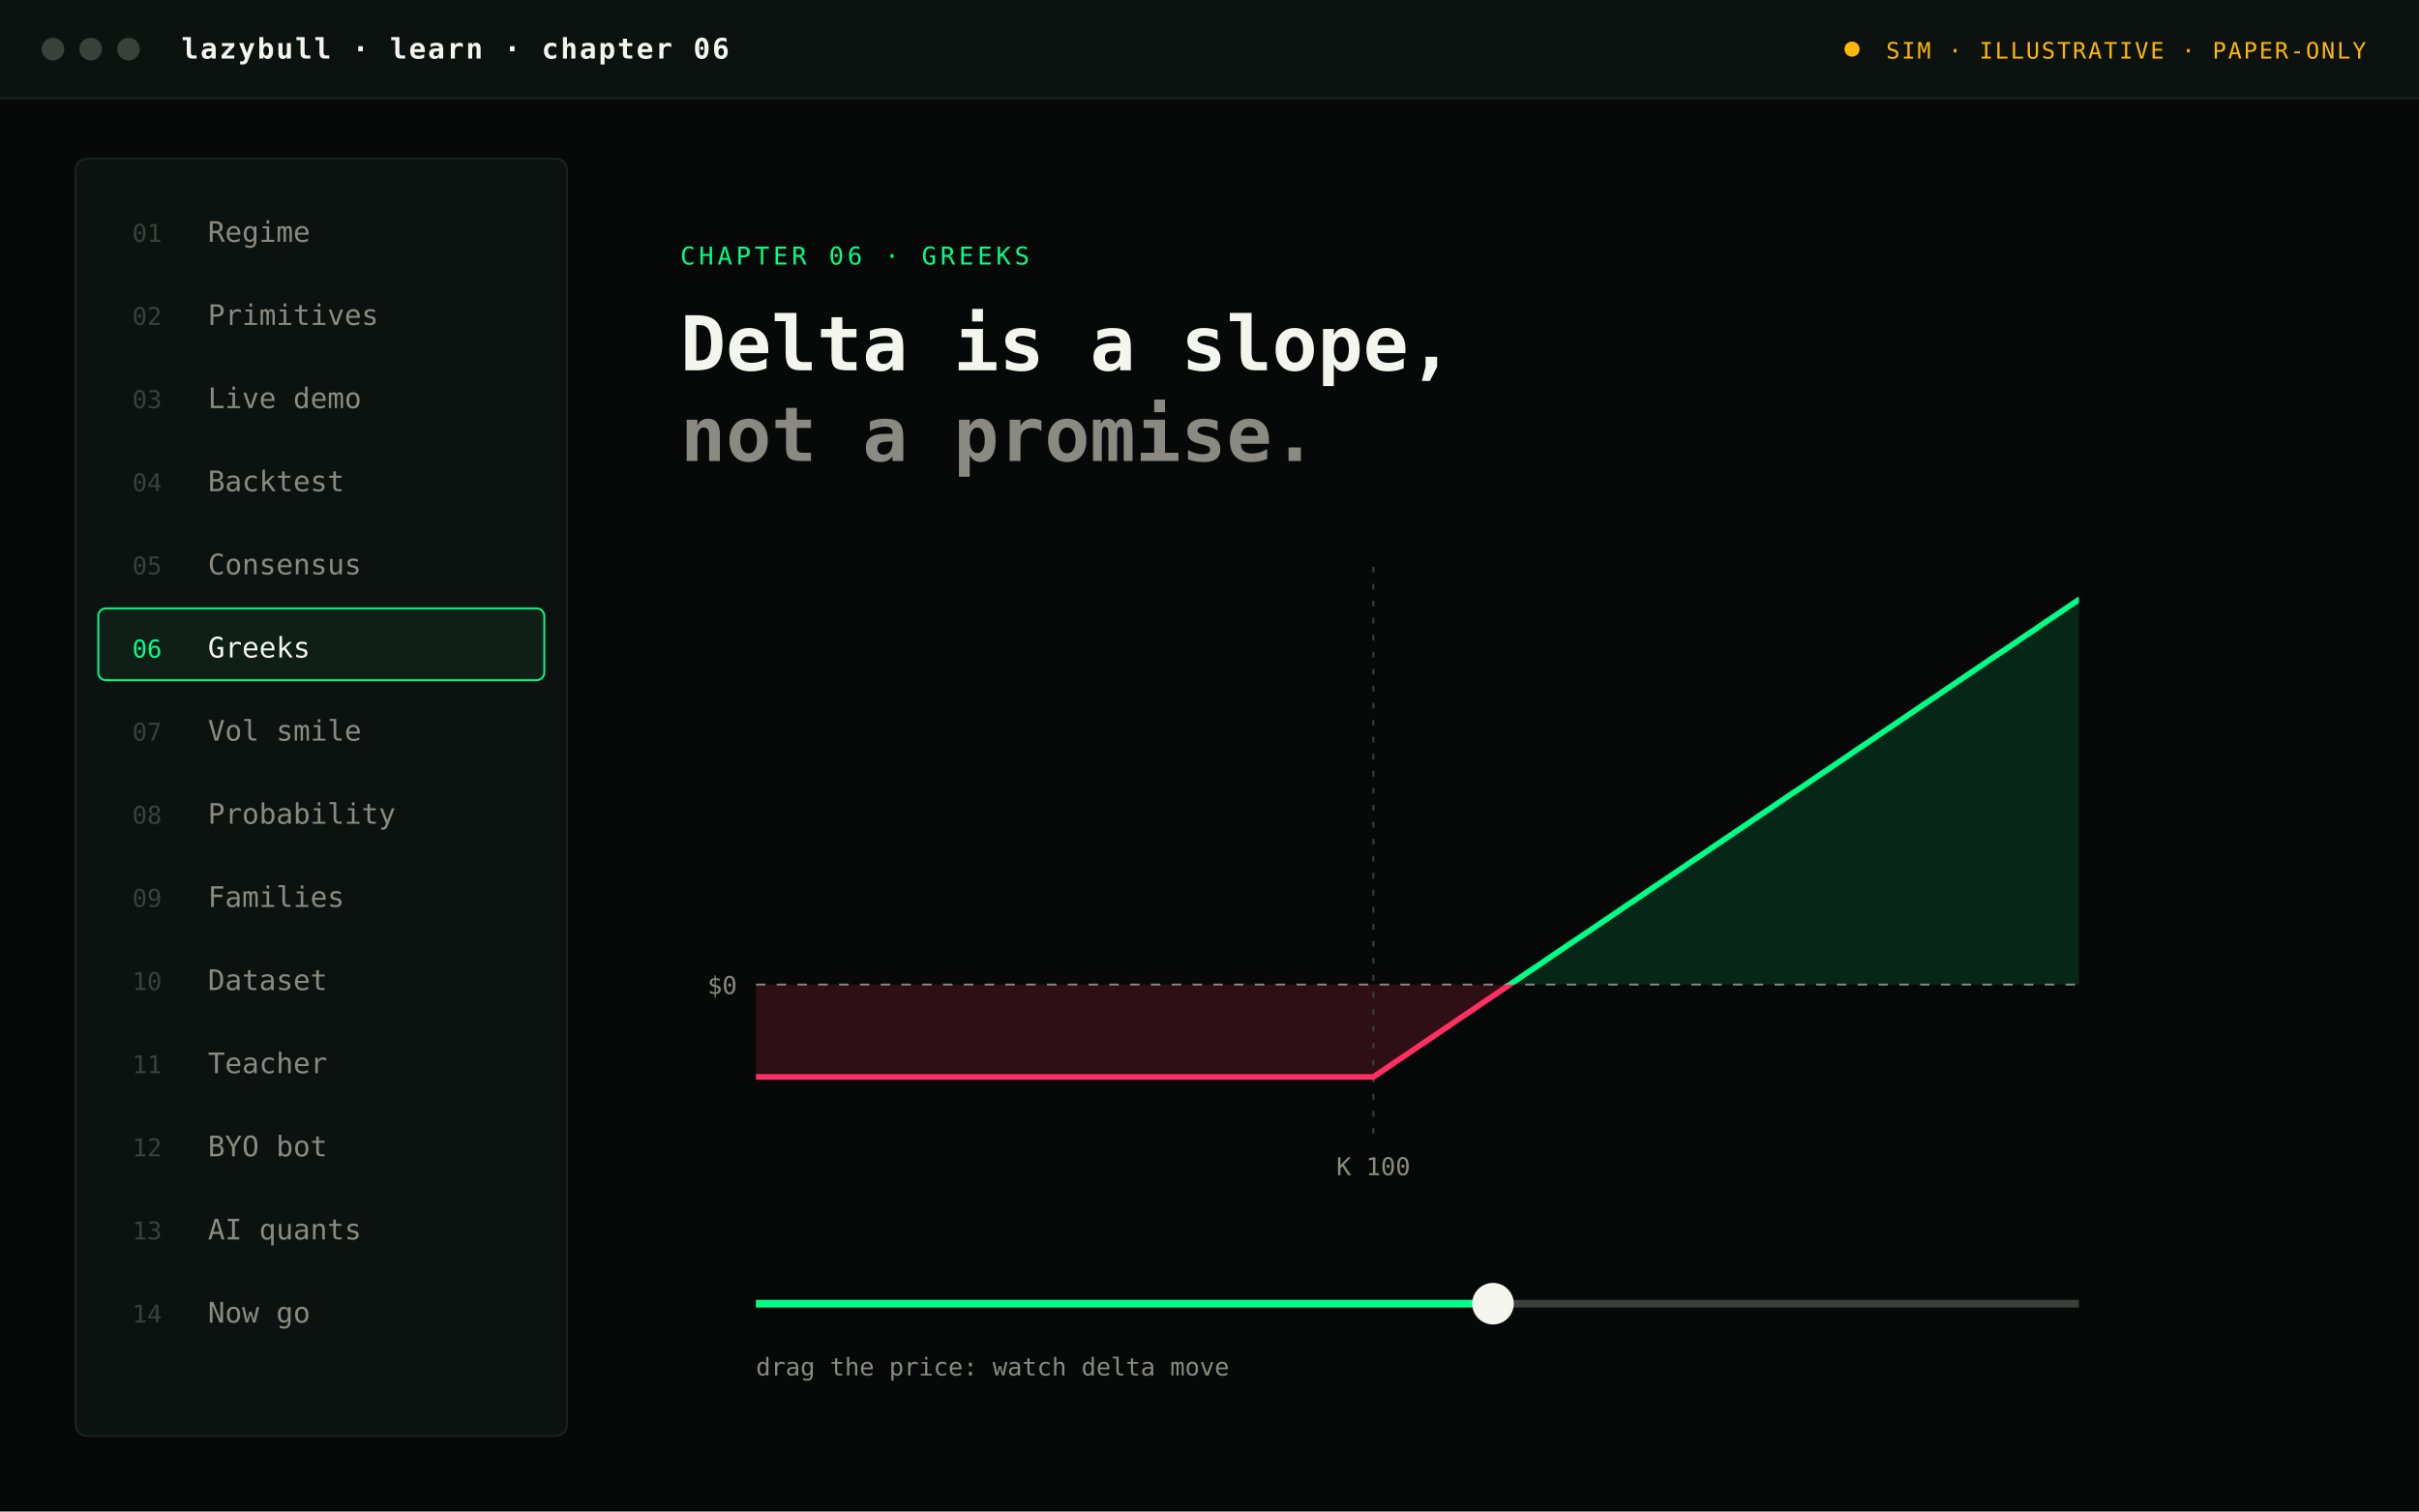
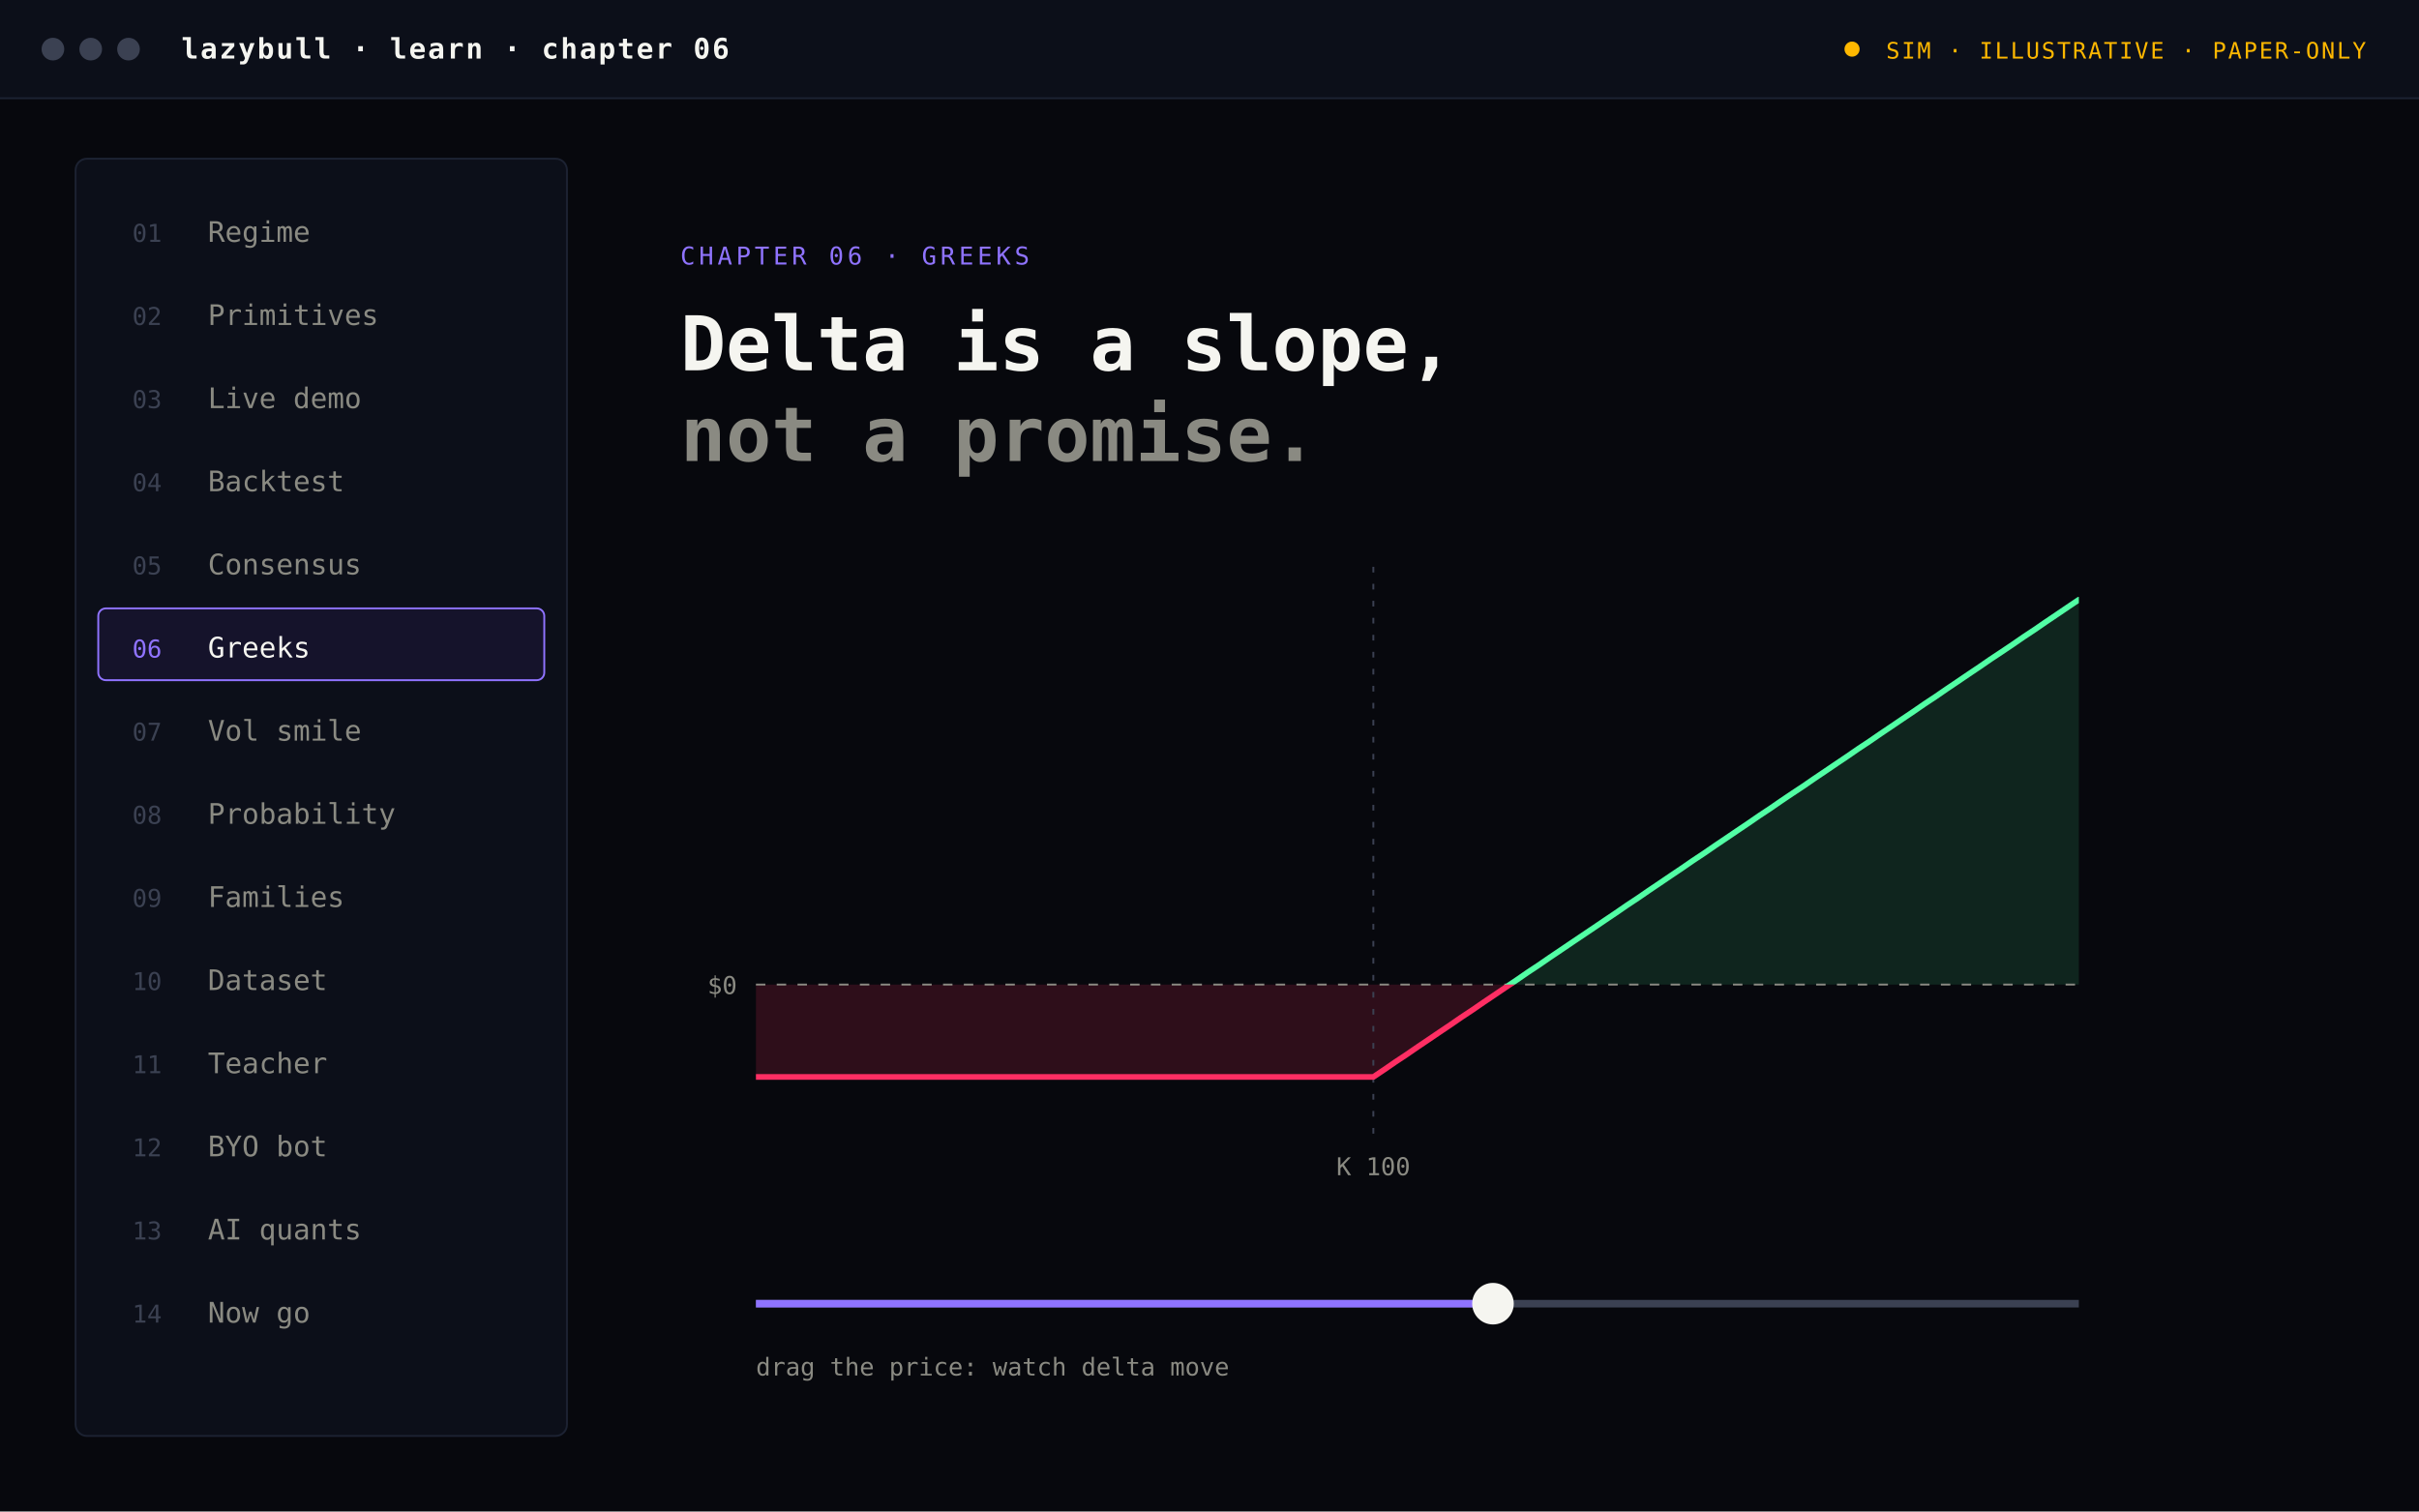
<svg xmlns="http://www.w3.org/2000/svg" width="1280" height="800" viewBox="0 0 1280 800">
-   <rect width="1280" height="800" fill="#070908" />
-   <rect x="0" y="0" width="1280" height="52" fill="#0c1210" />
-   <line x1="0.0" y1="52.0" x2="1280.0" y2="52.0" stroke="#1d2420" stroke-width="1" />
-   <circle cx="28" cy="26" r="6" fill="#3a403c" />
-   <circle cx="48" cy="26" r="6" fill="#3a403c" />
-   <circle cx="68" cy="26" r="6" fill="#3a403c" />
+   <rect width="1280" height="800" fill="#07080d" />
+   <rect x="0" y="0" width="1280" height="52" fill="#0c0f19" />
+   <line x1="0.0" y1="52.0" x2="1280.0" y2="52.0" stroke="#1c2232" stroke-width="1" />
+   <circle cx="28" cy="26" r="6" fill="#3b4152" />
+   <circle cx="48" cy="26" r="6" fill="#3b4152" />
+   <circle cx="68" cy="26" r="6" fill="#3b4152" />
  <text x="96.0" y="31.0" font-family="JetBrains Mono, ui-monospace, Menlo, monospace" font-size="15" font-weight="600" fill="#f5f5f0" text-anchor="start" letter-spacing="1">lazybull · learn · chapter 06</text>
  <circle cx="980" cy="26" r="4" fill="#ffb800" />
  <text x="1252.0" y="31.0" font-family="JetBrains Mono, ui-monospace, Menlo, monospace" font-size="12" font-weight="500" fill="#ffb800" text-anchor="end" letter-spacing="1">SIM · ILLUSTRATIVE · PAPER-ONLY</text>
-   <rect x="40.0" y="84.0" width="260.0" height="676.0" rx="6" fill="#0c1210" stroke="#1d2420" stroke-width="1" />
-   <text x="70.0" y="128.0" font-family="JetBrains Mono, ui-monospace, Menlo, monospace" font-size="13" font-weight="500" fill="#3a403c" text-anchor="start" letter-spacing="0">01</text>
+   <rect x="40.0" y="84.0" width="260.0" height="676.0" rx="6" fill="#0c0f19" stroke="#1c2232" stroke-width="1" />
+   <text x="70.0" y="128.0" font-family="JetBrains Mono, ui-monospace, Menlo, monospace" font-size="13" font-weight="500" fill="#3b4152" text-anchor="start" letter-spacing="0">01</text>
  <text x="110.0" y="128.0" font-family="JetBrains Mono, ui-monospace, Menlo, monospace" font-size="15" font-weight="500" fill="#8a8a82" text-anchor="start" letter-spacing="0">Regime</text>
-   <text x="70.0" y="172.0" font-family="JetBrains Mono, ui-monospace, Menlo, monospace" font-size="13" font-weight="500" fill="#3a403c" text-anchor="start" letter-spacing="0">02</text>
+   <text x="70.0" y="172.0" font-family="JetBrains Mono, ui-monospace, Menlo, monospace" font-size="13" font-weight="500" fill="#3b4152" text-anchor="start" letter-spacing="0">02</text>
  <text x="110.0" y="172.0" font-family="JetBrains Mono, ui-monospace, Menlo, monospace" font-size="15" font-weight="500" fill="#8a8a82" text-anchor="start" letter-spacing="0">Primitives</text>
-   <text x="70.0" y="216.0" font-family="JetBrains Mono, ui-monospace, Menlo, monospace" font-size="13" font-weight="500" fill="#3a403c" text-anchor="start" letter-spacing="0">03</text>
+   <text x="70.0" y="216.0" font-family="JetBrains Mono, ui-monospace, Menlo, monospace" font-size="13" font-weight="500" fill="#3b4152" text-anchor="start" letter-spacing="0">03</text>
  <text x="110.0" y="216.0" font-family="JetBrains Mono, ui-monospace, Menlo, monospace" font-size="15" font-weight="500" fill="#8a8a82" text-anchor="start" letter-spacing="0">Live demo</text>
-   <text x="70.0" y="260.0" font-family="JetBrains Mono, ui-monospace, Menlo, monospace" font-size="13" font-weight="500" fill="#3a403c" text-anchor="start" letter-spacing="0">04</text>
+   <text x="70.0" y="260.0" font-family="JetBrains Mono, ui-monospace, Menlo, monospace" font-size="13" font-weight="500" fill="#3b4152" text-anchor="start" letter-spacing="0">04</text>
  <text x="110.0" y="260.0" font-family="JetBrains Mono, ui-monospace, Menlo, monospace" font-size="15" font-weight="500" fill="#8a8a82" text-anchor="start" letter-spacing="0">Backtest</text>
-   <text x="70.0" y="304.0" font-family="JetBrains Mono, ui-monospace, Menlo, monospace" font-size="13" font-weight="500" fill="#3a403c" text-anchor="start" letter-spacing="0">05</text>
+   <text x="70.0" y="304.0" font-family="JetBrains Mono, ui-monospace, Menlo, monospace" font-size="13" font-weight="500" fill="#3b4152" text-anchor="start" letter-spacing="0">05</text>
  <text x="110.0" y="304.0" font-family="JetBrains Mono, ui-monospace, Menlo, monospace" font-size="15" font-weight="500" fill="#8a8a82" text-anchor="start" letter-spacing="0">Consensus</text>
-   <rect x="52.0" y="322.0" width="236.0" height="38.0" rx="4" fill="#0f1f18" stroke="#00ff87" stroke-width="1" />
-   <text x="70.0" y="348.0" font-family="JetBrains Mono, ui-monospace, Menlo, monospace" font-size="13" font-weight="500" fill="#00ff87" text-anchor="start" letter-spacing="0">06</text>
+   <rect x="52.0" y="322.0" width="236.0" height="38.0" rx="4" fill="#15132b" stroke="#8f73ff" stroke-width="1" />
+   <text x="70.0" y="348.0" font-family="JetBrains Mono, ui-monospace, Menlo, monospace" font-size="13" font-weight="500" fill="#8f73ff" text-anchor="start" letter-spacing="0">06</text>
  <text x="110.0" y="348.0" font-family="JetBrains Mono, ui-monospace, Menlo, monospace" font-size="15" font-weight="500" fill="#f5f5f0" text-anchor="start" letter-spacing="0">Greeks</text>
-   <text x="70.0" y="392.0" font-family="JetBrains Mono, ui-monospace, Menlo, monospace" font-size="13" font-weight="500" fill="#3a403c" text-anchor="start" letter-spacing="0">07</text>
+   <text x="70.0" y="392.0" font-family="JetBrains Mono, ui-monospace, Menlo, monospace" font-size="13" font-weight="500" fill="#3b4152" text-anchor="start" letter-spacing="0">07</text>
  <text x="110.0" y="392.0" font-family="JetBrains Mono, ui-monospace, Menlo, monospace" font-size="15" font-weight="500" fill="#8a8a82" text-anchor="start" letter-spacing="0">Vol smile</text>
-   <text x="70.0" y="436.0" font-family="JetBrains Mono, ui-monospace, Menlo, monospace" font-size="13" font-weight="500" fill="#3a403c" text-anchor="start" letter-spacing="0">08</text>
+   <text x="70.0" y="436.0" font-family="JetBrains Mono, ui-monospace, Menlo, monospace" font-size="13" font-weight="500" fill="#3b4152" text-anchor="start" letter-spacing="0">08</text>
  <text x="110.0" y="436.0" font-family="JetBrains Mono, ui-monospace, Menlo, monospace" font-size="15" font-weight="500" fill="#8a8a82" text-anchor="start" letter-spacing="0">Probability</text>
-   <text x="70.0" y="480.0" font-family="JetBrains Mono, ui-monospace, Menlo, monospace" font-size="13" font-weight="500" fill="#3a403c" text-anchor="start" letter-spacing="0">09</text>
+   <text x="70.0" y="480.0" font-family="JetBrains Mono, ui-monospace, Menlo, monospace" font-size="13" font-weight="500" fill="#3b4152" text-anchor="start" letter-spacing="0">09</text>
  <text x="110.0" y="480.0" font-family="JetBrains Mono, ui-monospace, Menlo, monospace" font-size="15" font-weight="500" fill="#8a8a82" text-anchor="start" letter-spacing="0">Families</text>
-   <text x="70.0" y="524.0" font-family="JetBrains Mono, ui-monospace, Menlo, monospace" font-size="13" font-weight="500" fill="#3a403c" text-anchor="start" letter-spacing="0">10</text>
+   <text x="70.0" y="524.0" font-family="JetBrains Mono, ui-monospace, Menlo, monospace" font-size="13" font-weight="500" fill="#3b4152" text-anchor="start" letter-spacing="0">10</text>
  <text x="110.0" y="524.0" font-family="JetBrains Mono, ui-monospace, Menlo, monospace" font-size="15" font-weight="500" fill="#8a8a82" text-anchor="start" letter-spacing="0">Dataset</text>
-   <text x="70.0" y="568.0" font-family="JetBrains Mono, ui-monospace, Menlo, monospace" font-size="13" font-weight="500" fill="#3a403c" text-anchor="start" letter-spacing="0">11</text>
+   <text x="70.0" y="568.0" font-family="JetBrains Mono, ui-monospace, Menlo, monospace" font-size="13" font-weight="500" fill="#3b4152" text-anchor="start" letter-spacing="0">11</text>
  <text x="110.0" y="568.0" font-family="JetBrains Mono, ui-monospace, Menlo, monospace" font-size="15" font-weight="500" fill="#8a8a82" text-anchor="start" letter-spacing="0">Teacher</text>
-   <text x="70.0" y="612.0" font-family="JetBrains Mono, ui-monospace, Menlo, monospace" font-size="13" font-weight="500" fill="#3a403c" text-anchor="start" letter-spacing="0">12</text>
+   <text x="70.0" y="612.0" font-family="JetBrains Mono, ui-monospace, Menlo, monospace" font-size="13" font-weight="500" fill="#3b4152" text-anchor="start" letter-spacing="0">12</text>
  <text x="110.0" y="612.0" font-family="JetBrains Mono, ui-monospace, Menlo, monospace" font-size="15" font-weight="500" fill="#8a8a82" text-anchor="start" letter-spacing="0">BYO bot</text>
-   <text x="70.0" y="656.0" font-family="JetBrains Mono, ui-monospace, Menlo, monospace" font-size="13" font-weight="500" fill="#3a403c" text-anchor="start" letter-spacing="0">13</text>
+   <text x="70.0" y="656.0" font-family="JetBrains Mono, ui-monospace, Menlo, monospace" font-size="13" font-weight="500" fill="#3b4152" text-anchor="start" letter-spacing="0">13</text>
  <text x="110.0" y="656.0" font-family="JetBrains Mono, ui-monospace, Menlo, monospace" font-size="15" font-weight="500" fill="#8a8a82" text-anchor="start" letter-spacing="0">AI quants</text>
-   <text x="70.0" y="700.0" font-family="JetBrains Mono, ui-monospace, Menlo, monospace" font-size="13" font-weight="500" fill="#3a403c" text-anchor="start" letter-spacing="0">14</text>
+   <text x="70.0" y="700.0" font-family="JetBrains Mono, ui-monospace, Menlo, monospace" font-size="13" font-weight="500" fill="#3b4152" text-anchor="start" letter-spacing="0">14</text>
  <text x="110.0" y="700.0" font-family="JetBrains Mono, ui-monospace, Menlo, monospace" font-size="15" font-weight="500" fill="#8a8a82" text-anchor="start" letter-spacing="0">Now go</text>
-   <text x="360.0" y="140.0" font-family="JetBrains Mono, ui-monospace, Menlo, monospace" font-size="13" font-weight="500" fill="#00ff87" text-anchor="start" letter-spacing="2">CHAPTER 06 · GREEKS</text>
+   <text x="360.0" y="140.0" font-family="JetBrains Mono, ui-monospace, Menlo, monospace" font-size="13" font-weight="500" fill="#8f73ff" text-anchor="start" letter-spacing="2">CHAPTER 06 · GREEKS</text>
  <text x="360.0" y="196.0" font-family="JetBrains Mono, ui-monospace, Menlo, monospace" font-size="40" font-weight="700" fill="#f5f5f0" text-anchor="start" letter-spacing="0">Delta is a slope,</text>
  <text x="360.0" y="244.0" font-family="JetBrains Mono, ui-monospace, Menlo, monospace" font-size="40" font-weight="700" fill="#8a8a82" text-anchor="start" letter-spacing="0">not a promise.</text>
  <defs>
    <clipPath id="le-up">
      <rect x="400" y="294" width="700" height="227.1" />
    </clipPath>
    <clipPath id="le-dn">
      <rect x="400" y="521.1" width="700" height="84.9" />
    </clipPath>
  </defs>
-   <path d="M400.0,521.1 L400.0,570.0 L405.8,570.0 L411.7,570.0 L417.5,570.0 L423.3,570.0 L429.2,570.0 L435.0,570.0 L440.8,570.0 L446.7,570.0 L452.5,570.0 L458.3,570.0 L464.2,570.0 L470.0,570.0 L475.8,570.0 L481.7,570.0 L487.5,570.0 L493.3,570.0 L499.2,570.0 L505.0,570.0 L510.8,570.0 L516.7,570.0 L522.5,570.0 L528.3,570.0 L534.2,570.0 L540.0,570.0 L545.8,570.0 L551.7,570.0 L557.5,570.0 L563.3,570.0 L569.2,570.0 L575.0,570.0 L580.8,570.0 L586.7,570.0 L592.5,570.0 L598.3,570.0 L604.2,570.0 L610.0,570.0 L615.8,570.0 L621.7,570.0 L627.5,570.0 L633.3,570.0 L639.2,570.0 L645.0,570.0 L650.8,570.0 L656.7,570.0 L662.5,570.0 L668.3,570.0 L674.2,570.0 L680.0,570.0 L685.8,570.0 L691.7,570.0 L697.5,570.0 L703.3,570.0 L709.2,570.0 L715.0,570.0 L720.8,570.0 L726.7,570.0 L732.5,566.1 L738.3,562.1 L744.2,558.2 L750.0,554.2 L755.8,550.3 L761.7,546.3 L767.5,542.4 L773.3,538.4 L779.2,534.5 L785.0,530.5 L790.8,526.6 L796.7,522.6 L802.5,518.7 L808.3,514.7 L814.2,510.8 L820.0,506.8 L825.8,502.9 L831.7,498.9 L837.5,495.0 L843.3,491.1 L849.2,487.1 L855.0,483.2 L860.8,479.2 L866.7,475.3 L872.5,471.3 L878.3,467.4 L884.2,463.4 L890.0,459.5 L895.8,455.5 L901.7,451.6 L907.5,447.6 L913.3,443.7 L919.2,439.7 L925.0,435.8 L930.8,431.8 L936.7,427.9 L942.5,423.9 L948.3,420.0 L954.2,416.1 L960.0,412.1 L965.8,408.2 L971.7,404.2 L977.5,400.3 L983.3,396.3 L989.2,392.4 L995.0,388.4 L1000.8,384.5 L1006.7,380.5 L1012.5,376.6 L1018.3,372.6 L1024.2,368.7 L1030.0,364.7 L1035.8,360.8 L1041.7,356.8 L1047.5,352.9 L1053.3,348.9 L1059.2,345.0 L1065.0,341.1 L1070.8,337.1 L1076.7,333.2 L1082.5,329.2 L1088.3,325.3 L1094.2,321.3 L1100.0,317.4 L1100.0,521.1 Z" fill="#00ff87" fill-opacity="0.12" clip-path="url(#le-up)" />
+   <path d="M400.0,521.1 L400.0,570.0 L405.8,570.0 L411.7,570.0 L417.5,570.0 L423.3,570.0 L429.2,570.0 L435.0,570.0 L440.8,570.0 L446.7,570.0 L452.5,570.0 L458.3,570.0 L464.2,570.0 L470.0,570.0 L475.8,570.0 L481.7,570.0 L487.5,570.0 L493.3,570.0 L499.2,570.0 L505.0,570.0 L510.8,570.0 L516.7,570.0 L522.5,570.0 L528.3,570.0 L534.2,570.0 L540.0,570.0 L545.8,570.0 L551.7,570.0 L557.5,570.0 L563.3,570.0 L569.2,570.0 L575.0,570.0 L580.8,570.0 L586.7,570.0 L592.5,570.0 L598.3,570.0 L604.2,570.0 L610.0,570.0 L615.8,570.0 L621.7,570.0 L627.5,570.0 L633.3,570.0 L639.2,570.0 L645.0,570.0 L650.8,570.0 L656.7,570.0 L662.5,570.0 L668.3,570.0 L674.2,570.0 L680.0,570.0 L685.8,570.0 L691.7,570.0 L697.5,570.0 L703.3,570.0 L709.2,570.0 L715.0,570.0 L720.8,570.0 L726.7,570.0 L732.5,566.1 L738.3,562.1 L744.2,558.2 L750.0,554.2 L755.8,550.3 L761.7,546.3 L767.5,542.4 L773.3,538.4 L779.2,534.5 L785.0,530.5 L790.8,526.6 L796.7,522.6 L802.5,518.7 L808.3,514.7 L814.2,510.8 L820.0,506.8 L825.8,502.9 L831.7,498.9 L837.5,495.0 L843.3,491.1 L849.2,487.1 L855.0,483.2 L860.8,479.2 L866.7,475.3 L872.5,471.3 L878.3,467.4 L884.2,463.4 L890.0,459.5 L895.8,455.5 L901.7,451.6 L907.5,447.6 L913.3,443.7 L919.2,439.7 L925.0,435.8 L930.8,431.8 L936.7,427.9 L942.5,423.9 L948.3,420.0 L954.2,416.1 L960.0,412.1 L965.8,408.2 L971.7,404.2 L977.5,400.3 L983.3,396.3 L989.2,392.4 L995.0,388.4 L1000.8,384.5 L1006.7,380.5 L1012.5,376.6 L1018.3,372.6 L1024.2,368.7 L1030.0,364.7 L1035.8,360.8 L1041.7,356.8 L1047.5,352.9 L1053.3,348.9 L1059.2,345.0 L1065.0,341.1 L1070.8,337.1 L1076.7,333.2 L1082.5,329.2 L1088.3,325.3 L1094.2,321.3 L1100.0,317.4 L1100.0,521.1 Z" fill="#52ffa5" fill-opacity="0.12" clip-path="url(#le-up)" />
  <path d="M400.0,521.1 L400.0,570.0 L405.8,570.0 L411.7,570.0 L417.5,570.0 L423.3,570.0 L429.2,570.0 L435.0,570.0 L440.8,570.0 L446.7,570.0 L452.5,570.0 L458.3,570.0 L464.2,570.0 L470.0,570.0 L475.8,570.0 L481.7,570.0 L487.5,570.0 L493.3,570.0 L499.2,570.0 L505.0,570.0 L510.8,570.0 L516.7,570.0 L522.5,570.0 L528.3,570.0 L534.2,570.0 L540.0,570.0 L545.8,570.0 L551.7,570.0 L557.5,570.0 L563.3,570.0 L569.2,570.0 L575.0,570.0 L580.8,570.0 L586.7,570.0 L592.5,570.0 L598.3,570.0 L604.2,570.0 L610.0,570.0 L615.8,570.0 L621.7,570.0 L627.5,570.0 L633.3,570.0 L639.2,570.0 L645.0,570.0 L650.8,570.0 L656.7,570.0 L662.5,570.0 L668.3,570.0 L674.2,570.0 L680.0,570.0 L685.8,570.0 L691.7,570.0 L697.5,570.0 L703.3,570.0 L709.2,570.0 L715.0,570.0 L720.8,570.0 L726.7,570.0 L732.5,566.1 L738.3,562.1 L744.2,558.2 L750.0,554.2 L755.8,550.3 L761.7,546.3 L767.5,542.4 L773.3,538.4 L779.2,534.5 L785.0,530.5 L790.8,526.6 L796.7,522.6 L802.5,518.7 L808.3,514.7 L814.2,510.8 L820.0,506.8 L825.8,502.9 L831.7,498.9 L837.5,495.0 L843.3,491.1 L849.2,487.1 L855.0,483.2 L860.8,479.2 L866.7,475.3 L872.5,471.3 L878.3,467.4 L884.2,463.4 L890.0,459.5 L895.8,455.5 L901.7,451.6 L907.5,447.6 L913.3,443.7 L919.2,439.7 L925.0,435.8 L930.8,431.8 L936.7,427.9 L942.5,423.9 L948.3,420.0 L954.2,416.1 L960.0,412.1 L965.8,408.2 L971.7,404.2 L977.5,400.3 L983.3,396.3 L989.2,392.4 L995.0,388.4 L1000.8,384.5 L1006.7,380.5 L1012.5,376.6 L1018.3,372.6 L1024.2,368.7 L1030.0,364.7 L1035.8,360.8 L1041.7,356.8 L1047.5,352.9 L1053.3,348.9 L1059.2,345.0 L1065.0,341.1 L1070.8,337.1 L1076.7,333.2 L1082.5,329.2 L1088.3,325.3 L1094.2,321.3 L1100.0,317.4 L1100.0,521.1 Z" fill="#ff2e63" fill-opacity="0.16" clip-path="url(#le-dn)" />
  <line x1="400.0" y1="521.1" x2="1100.0" y2="521.1" stroke="#8a8a82" stroke-width="1" stroke-dasharray="5 6" />
  <text x="390.0" y="526.1" font-family="JetBrains Mono, ui-monospace, Menlo, monospace" font-size="13" font-weight="500" fill="#8a8a82" text-anchor="end" letter-spacing="0">$0</text>
-   <line x1="726.7" y1="300.0" x2="726.7" y2="600.0" stroke="#3a403c" stroke-width="1" stroke-dasharray="3 6" />
+   <line x1="726.7" y1="300.0" x2="726.7" y2="600.0" stroke="#3b4152" stroke-width="1" stroke-dasharray="3 6" />
  <text x="726.7" y="622.0" font-family="JetBrains Mono, ui-monospace, Menlo, monospace" font-size="13" font-weight="500" fill="#8a8a82" text-anchor="middle" letter-spacing="0">K 100</text>
  <g clip-path="url(#le-up)">
-     <polyline points="400.0,570.0 405.8,570.0 411.7,570.0 417.5,570.0 423.3,570.0 429.2,570.0 435.0,570.0 440.8,570.0 446.7,570.0 452.5,570.0 458.3,570.0 464.2,570.0 470.0,570.0 475.8,570.0 481.7,570.0 487.5,570.0 493.3,570.0 499.2,570.0 505.0,570.0 510.8,570.0 516.7,570.0 522.5,570.0 528.3,570.0 534.2,570.0 540.0,570.0 545.8,570.0 551.7,570.0 557.5,570.0 563.3,570.0 569.2,570.0 575.0,570.0 580.8,570.0 586.7,570.0 592.5,570.0 598.3,570.0 604.2,570.0 610.0,570.0 615.8,570.0 621.7,570.0 627.5,570.0 633.3,570.0 639.2,570.0 645.0,570.0 650.8,570.0 656.7,570.0 662.5,570.0 668.3,570.0 674.2,570.0 680.0,570.0 685.8,570.0 691.7,570.0 697.5,570.0 703.3,570.0 709.2,570.0 715.0,570.0 720.8,570.0 726.7,570.0 732.5,566.1 738.3,562.1 744.2,558.2 750.0,554.2 755.8,550.3 761.7,546.3 767.5,542.4 773.3,538.4 779.2,534.5 785.0,530.5 790.8,526.6 796.7,522.6 802.5,518.7 808.3,514.7 814.2,510.8 820.0,506.8 825.8,502.9 831.7,498.9 837.5,495.0 843.3,491.1 849.2,487.1 855.0,483.2 860.8,479.2 866.7,475.3 872.5,471.3 878.3,467.4 884.2,463.4 890.0,459.5 895.8,455.5 901.7,451.6 907.5,447.6 913.3,443.7 919.2,439.7 925.0,435.8 930.8,431.8 936.7,427.9 942.5,423.9 948.3,420.0 954.2,416.1 960.0,412.1 965.8,408.2 971.7,404.2 977.5,400.3 983.3,396.3 989.2,392.4 995.0,388.4 1000.8,384.5 1006.7,380.5 1012.5,376.6 1018.3,372.6 1024.2,368.7 1030.0,364.7 1035.8,360.8 1041.7,356.8 1047.5,352.9 1053.3,348.9 1059.2,345.0 1065.0,341.1 1070.8,337.1 1076.7,333.2 1082.5,329.2 1088.3,325.3 1094.2,321.3 1100.0,317.4" fill="none" stroke="#00ff87" stroke-width="3" stroke-linejoin="round" stroke-linecap="round" />
+     <polyline points="400.0,570.0 405.8,570.0 411.7,570.0 417.5,570.0 423.3,570.0 429.2,570.0 435.0,570.0 440.8,570.0 446.7,570.0 452.5,570.0 458.3,570.0 464.2,570.0 470.0,570.0 475.8,570.0 481.7,570.0 487.5,570.0 493.3,570.0 499.2,570.0 505.0,570.0 510.8,570.0 516.7,570.0 522.5,570.0 528.3,570.0 534.2,570.0 540.0,570.0 545.8,570.0 551.7,570.0 557.5,570.0 563.3,570.0 569.2,570.0 575.0,570.0 580.8,570.0 586.7,570.0 592.5,570.0 598.3,570.0 604.2,570.0 610.0,570.0 615.8,570.0 621.7,570.0 627.5,570.0 633.3,570.0 639.2,570.0 645.0,570.0 650.8,570.0 656.7,570.0 662.5,570.0 668.3,570.0 674.2,570.0 680.0,570.0 685.8,570.0 691.7,570.0 697.5,570.0 703.3,570.0 709.2,570.0 715.0,570.0 720.8,570.0 726.7,570.0 732.5,566.1 738.3,562.1 744.2,558.2 750.0,554.2 755.8,550.3 761.7,546.3 767.5,542.4 773.3,538.4 779.2,534.5 785.0,530.5 790.8,526.6 796.7,522.6 802.5,518.7 808.3,514.7 814.2,510.8 820.0,506.8 825.8,502.9 831.7,498.9 837.5,495.0 843.3,491.1 849.2,487.1 855.0,483.2 860.8,479.2 866.7,475.3 872.5,471.3 878.3,467.4 884.2,463.4 890.0,459.5 895.8,455.5 901.7,451.6 907.5,447.6 913.3,443.7 919.2,439.7 925.0,435.8 930.8,431.8 936.7,427.9 942.5,423.9 948.3,420.0 954.2,416.1 960.0,412.1 965.8,408.2 971.7,404.2 977.5,400.3 983.3,396.3 989.2,392.4 995.0,388.4 1000.8,384.5 1006.7,380.5 1012.5,376.6 1018.3,372.6 1024.2,368.7 1030.0,364.7 1035.8,360.8 1041.7,356.8 1047.5,352.9 1053.3,348.9 1059.2,345.0 1065.0,341.1 1070.8,337.1 1076.7,333.2 1082.5,329.2 1088.3,325.3 1094.2,321.3 1100.0,317.4" fill="none" stroke="#52ffa5" stroke-width="3" stroke-linejoin="round" stroke-linecap="round" />
  </g>
  <g clip-path="url(#le-dn)">
    <polyline points="400.0,570.0 405.8,570.0 411.7,570.0 417.5,570.0 423.3,570.0 429.2,570.0 435.0,570.0 440.8,570.0 446.7,570.0 452.5,570.0 458.3,570.0 464.2,570.0 470.0,570.0 475.8,570.0 481.7,570.0 487.5,570.0 493.3,570.0 499.2,570.0 505.0,570.0 510.8,570.0 516.7,570.0 522.5,570.0 528.3,570.0 534.2,570.0 540.0,570.0 545.8,570.0 551.7,570.0 557.5,570.0 563.3,570.0 569.2,570.0 575.0,570.0 580.8,570.0 586.7,570.0 592.5,570.0 598.3,570.0 604.2,570.0 610.0,570.0 615.8,570.0 621.7,570.0 627.5,570.0 633.3,570.0 639.2,570.0 645.0,570.0 650.8,570.0 656.7,570.0 662.5,570.0 668.3,570.0 674.2,570.0 680.0,570.0 685.8,570.0 691.7,570.0 697.5,570.0 703.3,570.0 709.2,570.0 715.0,570.0 720.8,570.0 726.7,570.0 732.5,566.1 738.3,562.1 744.2,558.2 750.0,554.2 755.8,550.3 761.7,546.3 767.5,542.4 773.3,538.4 779.2,534.5 785.0,530.5 790.8,526.6 796.7,522.6 802.5,518.7 808.3,514.7 814.2,510.8 820.0,506.8 825.8,502.9 831.7,498.9 837.5,495.0 843.3,491.1 849.2,487.1 855.0,483.2 860.8,479.2 866.7,475.3 872.5,471.3 878.3,467.4 884.2,463.4 890.0,459.5 895.8,455.5 901.7,451.6 907.5,447.6 913.3,443.7 919.2,439.7 925.0,435.8 930.8,431.8 936.7,427.9 942.5,423.9 948.3,420.0 954.2,416.1 960.0,412.1 965.8,408.2 971.7,404.2 977.5,400.3 983.3,396.3 989.2,392.4 995.0,388.4 1000.8,384.5 1006.7,380.5 1012.5,376.6 1018.3,372.6 1024.2,368.7 1030.0,364.7 1035.8,360.8 1041.7,356.8 1047.5,352.9 1053.3,348.9 1059.2,345.0 1065.0,341.1 1070.8,337.1 1076.7,333.2 1082.5,329.2 1088.3,325.3 1094.2,321.3 1100.0,317.4" fill="none" stroke="#ff2e63" stroke-width="3" stroke-linejoin="round" stroke-linecap="round" />
  </g>
-   <line x1="400.0" y1="690.0" x2="1100.0" y2="690.0" stroke="#3a403c" stroke-width="4" />
-   <line x1="400.0" y1="690.0" x2="790.0" y2="690.0" stroke="#00ff87" stroke-width="4" />
+   <line x1="400.0" y1="690.0" x2="1100.0" y2="690.0" stroke="#3b4152" stroke-width="4" />
+   <line x1="400.0" y1="690.0" x2="790.0" y2="690.0" stroke="#8f73ff" stroke-width="4" />
  <circle cx="790" cy="690" r="11" fill="#f5f5f0" />
  <text x="400.0" y="728.0" font-family="JetBrains Mono, ui-monospace, Menlo, monospace" font-size="13" font-weight="500" fill="#8a8a82" text-anchor="start" letter-spacing="0">drag the price: watch delta move</text>
</svg>
